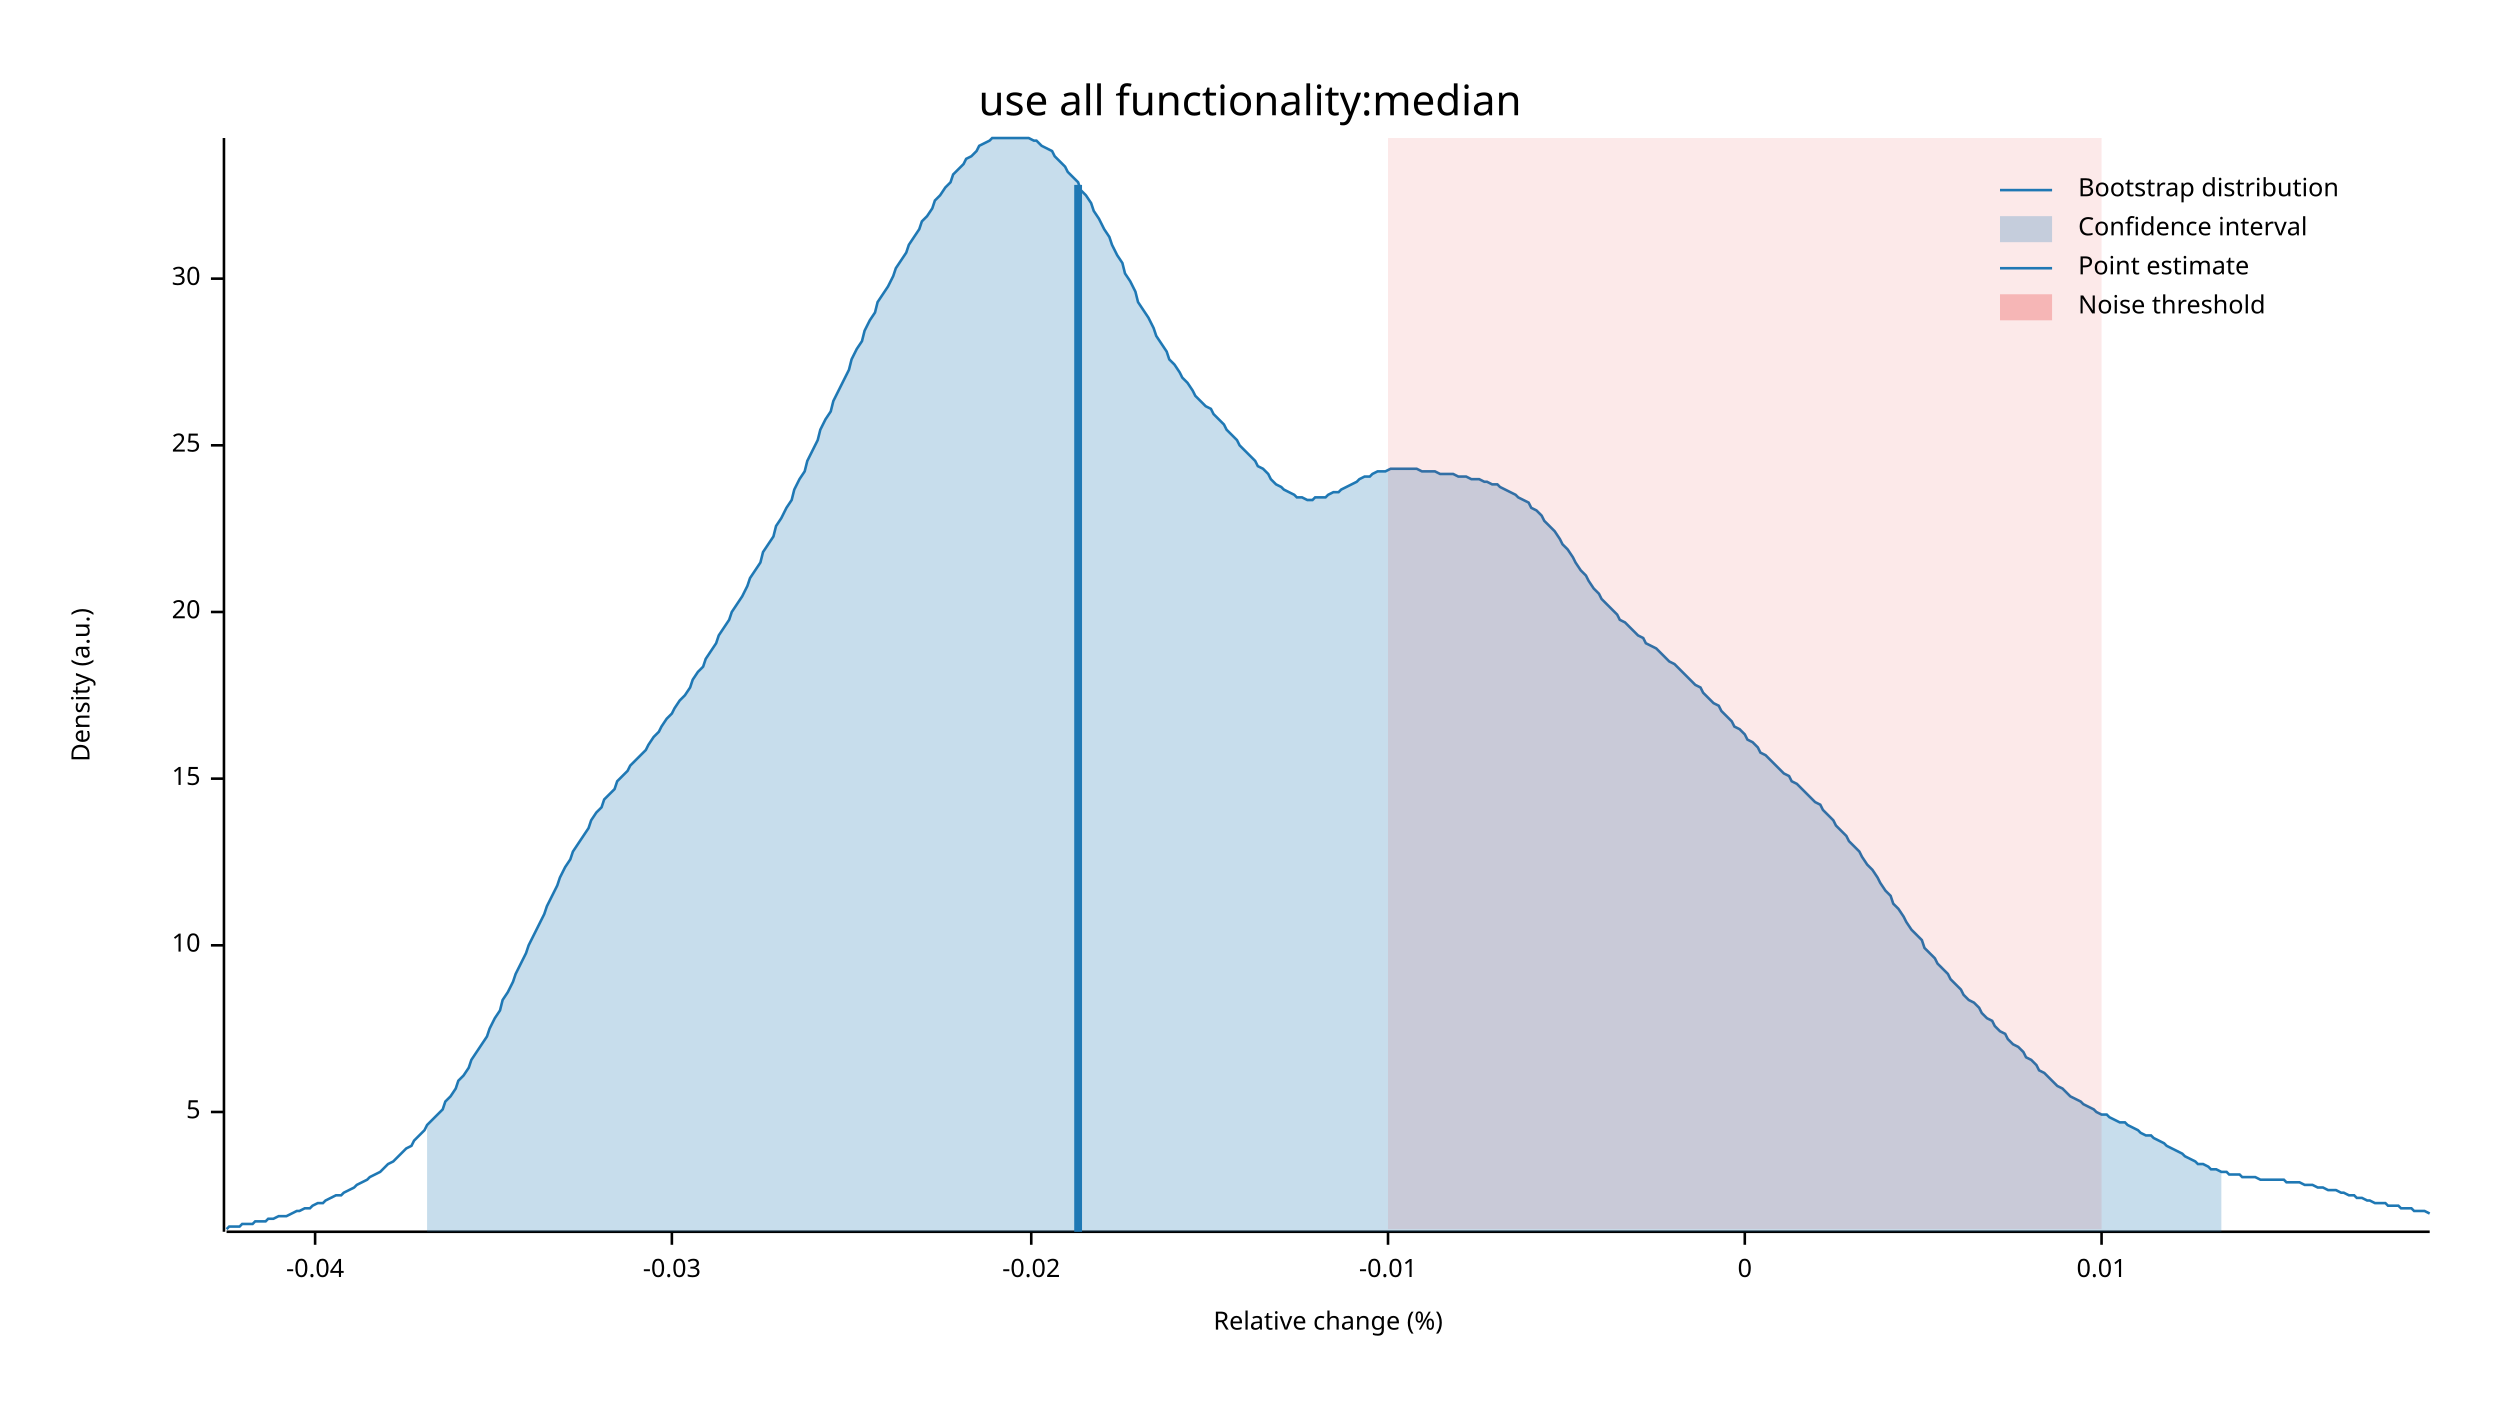
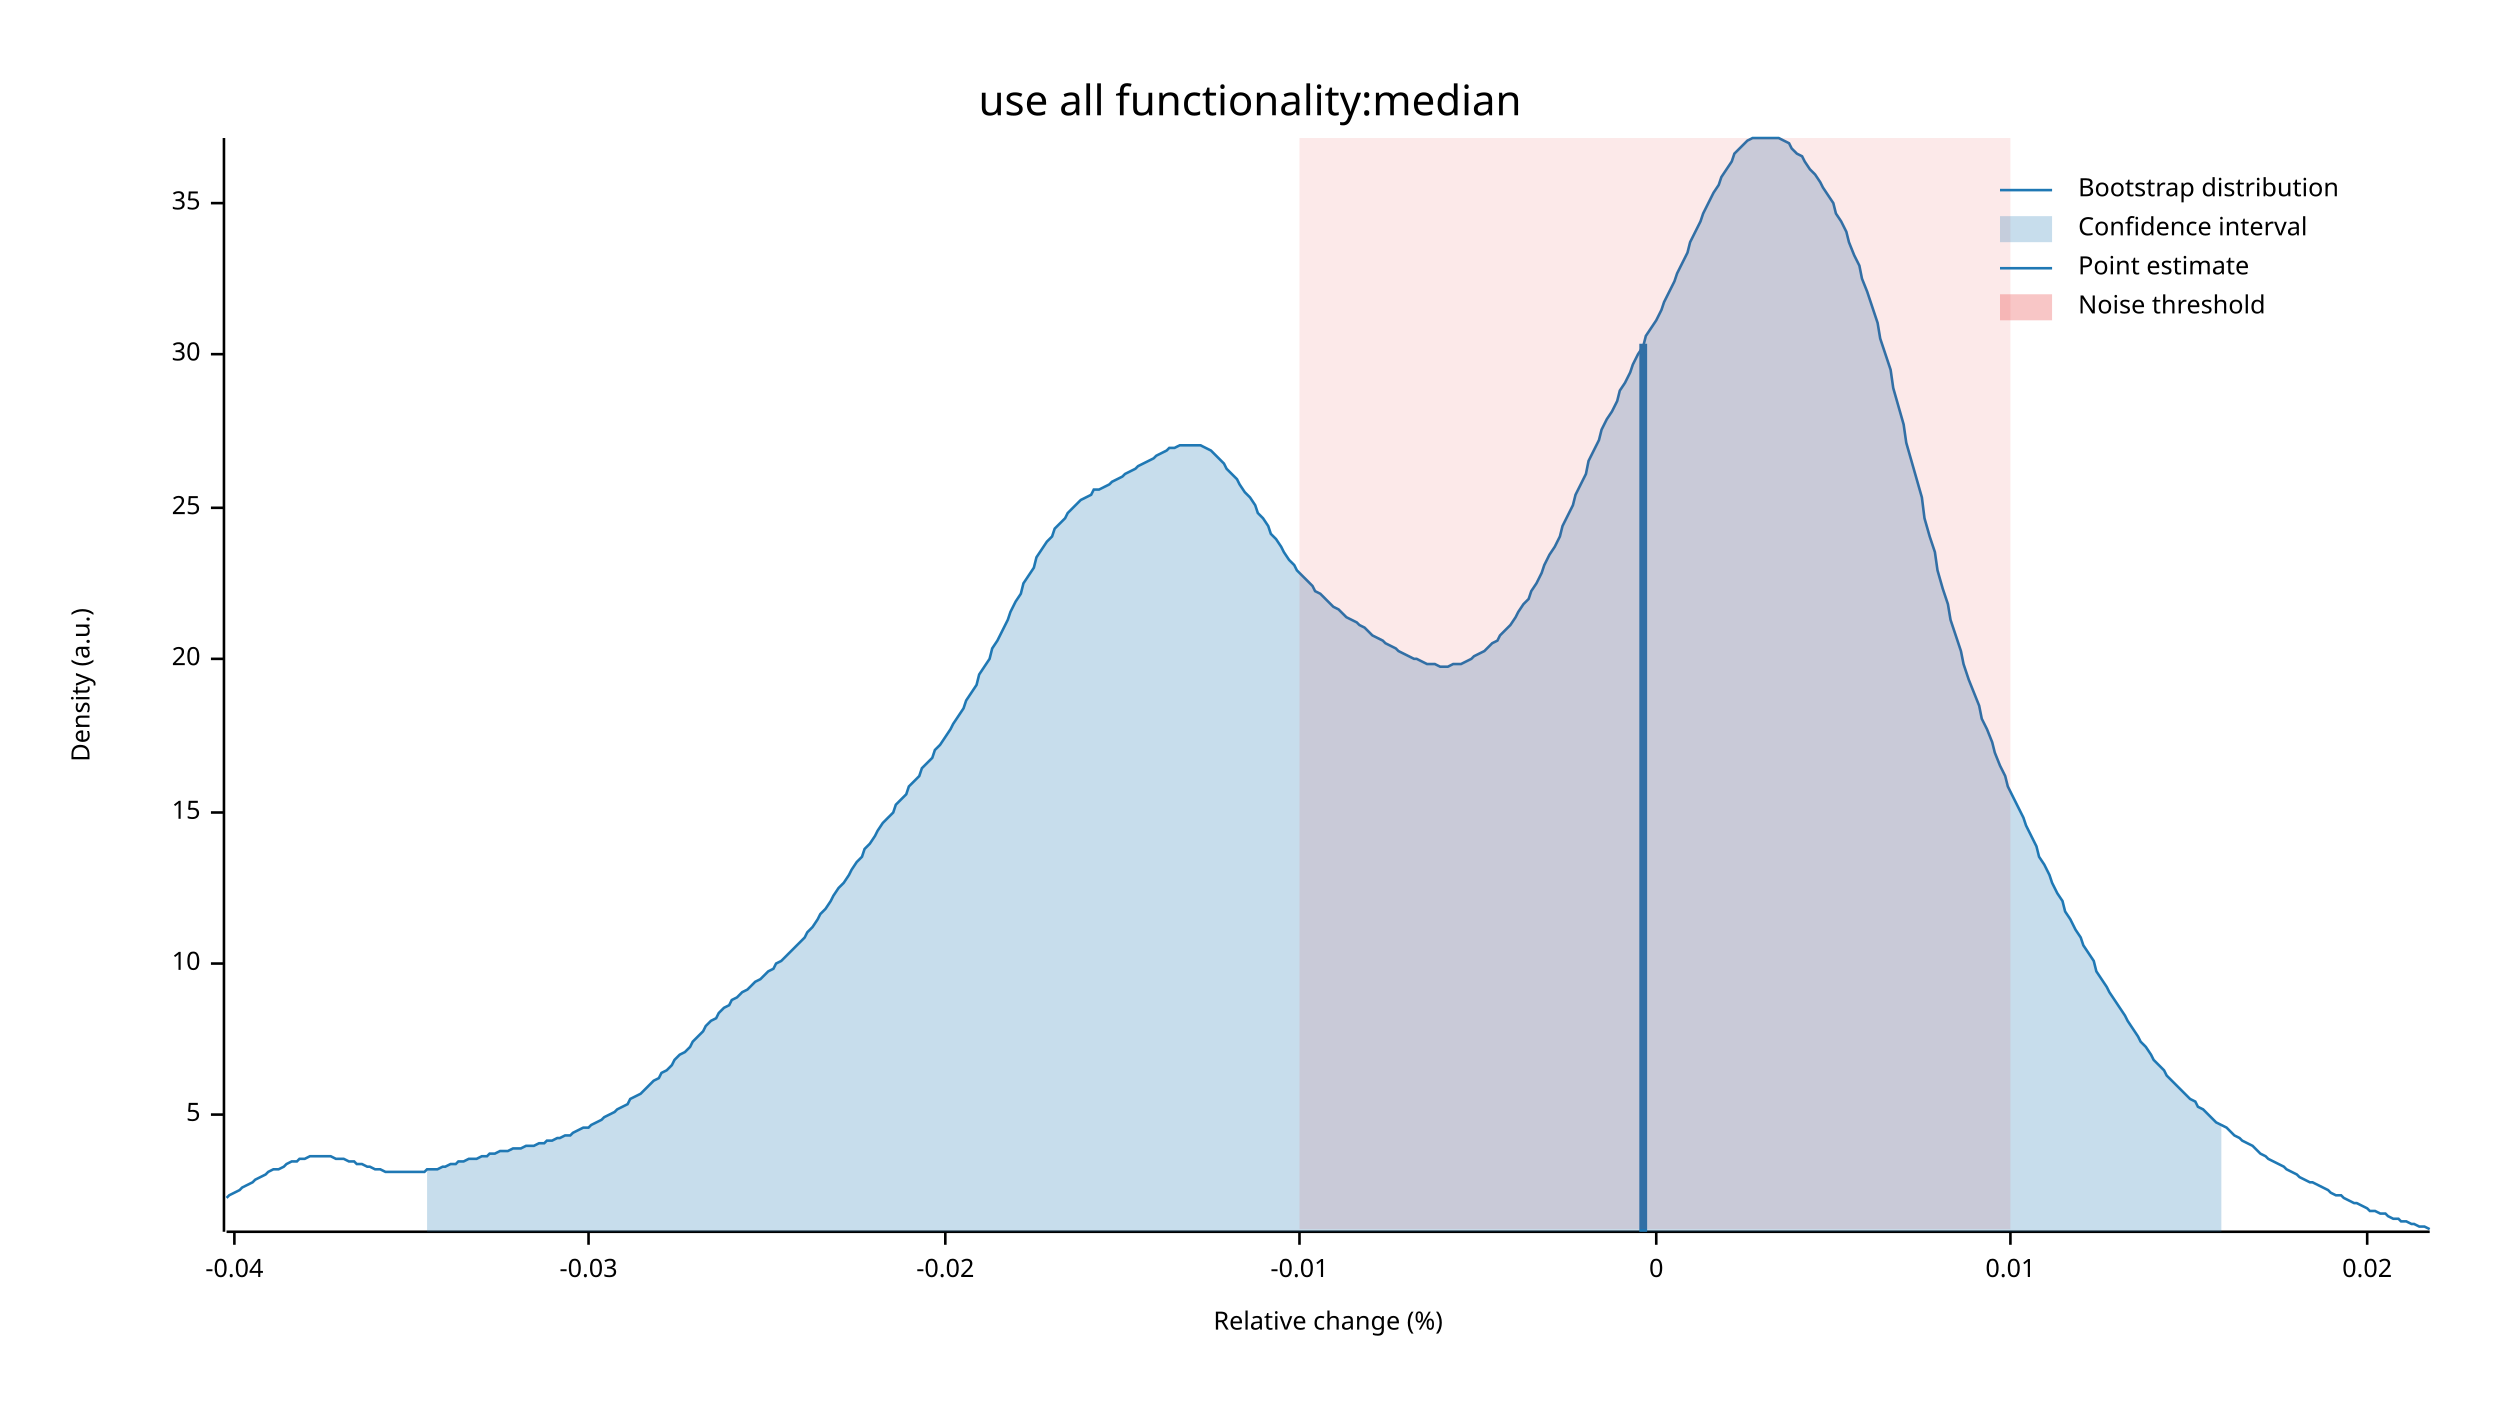
<svg xmlns="http://www.w3.org/2000/svg" width="960" height="540">
  <text x="480" y="32" dy="0.76em" text-anchor="middle" font-family="sans-serif" font-size="16.129" opacity="1" fill="#000000">
use all functionality:median
</text>
  <text x="27" y="263" dy="0.76em" text-anchor="middle" font-family="sans-serif" font-size="9.677" opacity="1" fill="#000000" transform="rotate(270, 27, 263)">
Density (a.u.)
</text>
  <text x="510" y="513" dy="-0.5ex" text-anchor="middle" font-family="sans-serif" font-size="9.677" opacity="1" fill="#000000">
Relative change (%)
</text>
  <polyline fill="none" opacity="1" stroke="#000000" stroke-width="1" points="86,53 86,473 " />
-   <text x="77" y="427" dy="0.5ex" text-anchor="end" font-family="sans-serif" font-size="9.677" opacity="1" fill="#000000">
+   <text x="77" y="428" dy="0.5ex" text-anchor="end" font-family="sans-serif" font-size="9.677" opacity="1" fill="#000000">
5
</text>
-   <polyline fill="none" opacity="1" stroke="#000000" stroke-width="1" points="81,427 86,427 " />
-   <text x="77" y="363" dy="0.5ex" text-anchor="end" font-family="sans-serif" font-size="9.677" opacity="1" fill="#000000">
+   <polyline fill="none" opacity="1" stroke="#000000" stroke-width="1" points="81,428 86,428 " />
+   <text x="77" y="370" dy="0.5ex" text-anchor="end" font-family="sans-serif" font-size="9.677" opacity="1" fill="#000000">
10
</text>
-   <polyline fill="none" opacity="1" stroke="#000000" stroke-width="1" points="81,363 86,363 " />
-   <text x="77" y="299" dy="0.5ex" text-anchor="end" font-family="sans-serif" font-size="9.677" opacity="1" fill="#000000">
+   <polyline fill="none" opacity="1" stroke="#000000" stroke-width="1" points="81,370 86,370 " />
+   <text x="77" y="312" dy="0.5ex" text-anchor="end" font-family="sans-serif" font-size="9.677" opacity="1" fill="#000000">
15
</text>
-   <polyline fill="none" opacity="1" stroke="#000000" stroke-width="1" points="81,299 86,299 " />
-   <text x="77" y="235" dy="0.5ex" text-anchor="end" font-family="sans-serif" font-size="9.677" opacity="1" fill="#000000">
+   <polyline fill="none" opacity="1" stroke="#000000" stroke-width="1" points="81,312 86,312 " />
+   <text x="77" y="253" dy="0.5ex" text-anchor="end" font-family="sans-serif" font-size="9.677" opacity="1" fill="#000000">
20
</text>
-   <polyline fill="none" opacity="1" stroke="#000000" stroke-width="1" points="81,235 86,235 " />
-   <text x="77" y="171" dy="0.5ex" text-anchor="end" font-family="sans-serif" font-size="9.677" opacity="1" fill="#000000">
+   <polyline fill="none" opacity="1" stroke="#000000" stroke-width="1" points="81,253 86,253 " />
+   <text x="77" y="195" dy="0.5ex" text-anchor="end" font-family="sans-serif" font-size="9.677" opacity="1" fill="#000000">
25
</text>
-   <polyline fill="none" opacity="1" stroke="#000000" stroke-width="1" points="81,171 86,171 " />
-   <text x="77" y="107" dy="0.5ex" text-anchor="end" font-family="sans-serif" font-size="9.677" opacity="1" fill="#000000">
+   <polyline fill="none" opacity="1" stroke="#000000" stroke-width="1" points="81,195 86,195 " />
+   <text x="77" y="136" dy="0.5ex" text-anchor="end" font-family="sans-serif" font-size="9.677" opacity="1" fill="#000000">
30
</text>
-   <polyline fill="none" opacity="1" stroke="#000000" stroke-width="1" points="81,107 86,107 " />
+   <polyline fill="none" opacity="1" stroke="#000000" stroke-width="1" points="81,136 86,136 " />
+   <text x="77" y="78" dy="0.5ex" text-anchor="end" font-family="sans-serif" font-size="9.677" opacity="1" fill="#000000">
+ 35
+ </text>
+   <polyline fill="none" opacity="1" stroke="#000000" stroke-width="1" points="81,78 86,78 " />
  <polyline fill="none" opacity="1" stroke="#000000" stroke-width="1" points="87,473 933,473 " />
-   <text x="121" y="483" dy="0.76em" text-anchor="middle" font-family="sans-serif" font-size="9.677" opacity="1" fill="#000000">
+   <text x="90" y="483" dy="0.76em" text-anchor="middle" font-family="sans-serif" font-size="9.677" opacity="1" fill="#000000">
-0.04
</text>
-   <polyline fill="none" opacity="1" stroke="#000000" stroke-width="1" points="121,473 121,478 " />
-   <text x="258" y="483" dy="0.76em" text-anchor="middle" font-family="sans-serif" font-size="9.677" opacity="1" fill="#000000">
+   <polyline fill="none" opacity="1" stroke="#000000" stroke-width="1" points="90,473 90,478 " />
+   <text x="226" y="483" dy="0.76em" text-anchor="middle" font-family="sans-serif" font-size="9.677" opacity="1" fill="#000000">
-0.03
</text>
-   <polyline fill="none" opacity="1" stroke="#000000" stroke-width="1" points="258,473 258,478 " />
-   <text x="396" y="483" dy="0.76em" text-anchor="middle" font-family="sans-serif" font-size="9.677" opacity="1" fill="#000000">
+   <polyline fill="none" opacity="1" stroke="#000000" stroke-width="1" points="226,473 226,478 " />
+   <text x="363" y="483" dy="0.76em" text-anchor="middle" font-family="sans-serif" font-size="9.677" opacity="1" fill="#000000">
-0.02
</text>
-   <polyline fill="none" opacity="1" stroke="#000000" stroke-width="1" points="396,473 396,478 " />
-   <text x="533" y="483" dy="0.76em" text-anchor="middle" font-family="sans-serif" font-size="9.677" opacity="1" fill="#000000">
+   <polyline fill="none" opacity="1" stroke="#000000" stroke-width="1" points="363,473 363,478 " />
+   <text x="499" y="483" dy="0.76em" text-anchor="middle" font-family="sans-serif" font-size="9.677" opacity="1" fill="#000000">
-0.01
</text>
-   <polyline fill="none" opacity="1" stroke="#000000" stroke-width="1" points="533,473 533,478 " />
-   <text x="670" y="483" dy="0.76em" text-anchor="middle" font-family="sans-serif" font-size="9.677" opacity="1" fill="#000000">
+   <polyline fill="none" opacity="1" stroke="#000000" stroke-width="1" points="499,473 499,478 " />
+   <text x="636" y="483" dy="0.76em" text-anchor="middle" font-family="sans-serif" font-size="9.677" opacity="1" fill="#000000">
0
</text>
-   <polyline fill="none" opacity="1" stroke="#000000" stroke-width="1" points="670,473 670,478 " />
-   <text x="807" y="483" dy="0.76em" text-anchor="middle" font-family="sans-serif" font-size="9.677" opacity="1" fill="#000000">
+   <polyline fill="none" opacity="1" stroke="#000000" stroke-width="1" points="636,473 636,478 " />
+   <text x="772" y="483" dy="0.76em" text-anchor="middle" font-family="sans-serif" font-size="9.677" opacity="1" fill="#000000">
0.01
</text>
-   <polyline fill="none" opacity="1" stroke="#000000" stroke-width="1" points="807,473 807,478 " />
-   <polyline fill="none" opacity="1" stroke="#1F78B4" stroke-width="1" points="87,472 88,471 90,471 92,471 93,470 95,470 97,470 98,469 100,469 102,469 103,468 105,468 107,467 109,467 110,467 112,466 114,465 115,465 117,464 119,464 120,463 122,462 124,462 125,461 127,460 129,459 131,459 132,458 134,457 136,456 137,455 139,454 141,453 142,452 144,451 146,450 148,448 149,447 151,446 153,444 154,443 156,441 158,440 159,438 161,436 163,434 164,432 166,430 168,428 170,426 171,423 173,421 175,418 176,415 178,413 180,410 181,407 183,404 185,401 187,398 188,395 190,391 192,388 193,384 195,381 197,377 198,374 200,370 202,366 203,363 205,359 207,355 209,351 210,348 212,344 214,340 215,337 217,333 219,330 220,327 222,324 224,321 226,318 227,315 229,312 231,310 232,307 234,305 236,303 237,300 239,298 241,296 242,294 244,292 246,290 248,288 249,286 251,283 253,281 254,279 256,276 258,274 259,272 261,269 263,267 265,264 266,261 268,258 270,256 271,253 273,250 275,247 276,244 278,241 280,238 281,235 283,232 285,229 287,225 288,222 290,219 292,216 293,212 295,209 297,206 298,202 300,199 302,195 304,192 305,188 307,184 309,181 310,177 312,173 314,169 315,165 317,161 319,158 320,154 322,150 324,146 326,142 327,138 329,134 331,131 332,127 334,123 336,120 337,116 339,113 341,110 343,106 344,103 346,100 348,97 349,94 351,91 353,88 354,85 356,83 358,80 359,77 361,75 363,72 365,70 366,67 368,65 370,63 371,61 373,60 375,58 376,56 378,55 380,54 381,53 383,53 385,53 387,53 388,53 390,53 392,53 393,53 395,53 397,54 398,54 400,56 402,57 404,58 405,60 407,62 409,64 410,66 412,68 414,70 415,73 417,75 419,78 420,81 422,84 424,88 426,91 427,94 429,98 431,101 432,105 434,108 436,112 437,116 439,119 441,122 443,126 444,129 446,132 448,135 449,138 451,140 453,143 454,145 456,147 458,150 459,152 461,154 463,156 465,157 466,159 468,161 470,163 471,165 473,167 475,169 476,171 478,173 480,175 482,177 483,179 485,180 487,182 488,184 490,186 492,187 493,188 495,189 497,190 498,191 500,191 502,192 504,192 505,191 507,191 509,191 510,190 512,189 514,189 515,188 517,187 519,186 521,185 522,184 524,183 526,183 527,182 529,181 531,181 532,181 534,180 536,180 537,180 539,180 541,180 543,180 544,180 546,181 548,181 549,181 551,181 553,182 554,182 556,182 558,182 560,183 561,183 563,183 565,184 566,184 568,184 570,185 571,185 573,186 575,186 576,187 578,188 580,189 582,190 583,191 585,192 587,193 588,195 590,196 592,198 593,200 595,202 597,204 599,207 600,209 602,211 604,214 605,216 607,219 609,221 610,223 612,226 614,228 615,230 617,232 619,234 621,236 622,238 624,239 626,241 627,242 629,244 631,245 632,247 634,248 636,249 638,251 639,252 641,254 643,255 644,256 646,258 648,260 649,261 651,263 653,264 654,266 656,268 658,270 660,271 661,273 663,275 665,277 666,279 668,280 670,282 671,284 673,285 675,287 676,289 678,290 680,292 682,294 683,295 685,297 687,298 688,300 690,301 692,303 693,304 695,306 697,308 699,309 700,311 702,313 704,315 705,317 707,319 709,321 710,323 712,325 714,327 715,329 717,332 719,334 721,337 722,339 724,342 726,344 727,347 729,349 731,352 732,354 734,357 736,359 738,361 739,364 741,366 743,368 744,370 746,372 748,374 749,376 751,378 753,380 754,382 756,384 758,385 760,387 761,389 763,391 765,392 766,394 768,396 770,397 771,399 773,401 775,402 777,404 778,406 780,407 782,409 783,411 785,412 787,414 788,415 790,417 792,418 793,419 795,421 797,422 799,423 800,424 802,425 804,426 805,427 807,428 809,428 810,429 812,430 814,431 816,431 817,432 819,433 821,434 822,435 824,436 826,436 827,437 829,438 831,439 832,440 834,441 836,442 838,443 839,444 841,445 843,446 844,447 846,447 848,448 849,449 851,449 853,450 855,450 856,451 858,451 860,451 861,452 863,452 865,452 866,452 868,453 870,453 871,453 873,453 875,453 877,453 878,454 880,454 882,454 883,454 885,455 887,455 888,455 890,456 892,456 894,457 895,457 897,457 899,458 900,458 902,459 904,459 905,460 907,460 909,461 910,461 912,462 914,462 916,462 917,463 919,463 921,463 922,464 924,464 926,464 927,465 929,465 931,465 933,466 " />
-   <polygon opacity="0.25" fill="#1F78B4" points="164,432 166,430 168,428 170,426 171,423 173,421 175,418 176,415 178,413 180,410 181,407 183,404 185,401 187,398 188,395 190,391 192,388 193,384 195,381 197,377 198,374 200,370 202,366 203,363 205,359 207,355 209,351 210,348 212,344 214,340 215,337 217,333 219,330 220,327 222,324 224,321 226,318 227,315 229,312 231,310 232,307 234,305 236,303 237,300 239,298 241,296 242,294 244,292 246,290 248,288 249,286 251,283 253,281 254,279 256,276 258,274 259,272 261,269 263,267 265,264 266,261 268,258 270,256 271,253 273,250 275,247 276,244 278,241 280,238 281,235 283,232 285,229 287,225 288,222 290,219 292,216 293,212 295,209 297,206 298,202 300,199 302,195 304,192 305,188 307,184 309,181 310,177 312,173 314,169 315,165 317,161 319,158 320,154 322,150 324,146 326,142 327,138 329,134 331,131 332,127 334,123 336,120 337,116 339,113 341,110 343,106 344,103 346,100 348,97 349,94 351,91 353,88 354,85 356,83 358,80 359,77 361,75 363,72 365,70 366,67 368,65 370,63 371,61 373,60 375,58 376,56 378,55 380,54 381,53 383,53 385,53 387,53 388,53 390,53 392,53 393,53 395,53 397,54 398,54 400,56 402,57 404,58 405,60 407,62 409,64 410,66 412,68 414,70 415,73 417,75 419,78 420,81 422,84 424,88 426,91 427,94 429,98 431,101 432,105 434,108 436,112 437,116 439,119 441,122 443,126 444,129 446,132 448,135 449,138 451,140 453,143 454,145 456,147 458,150 459,152 461,154 463,156 465,157 466,159 468,161 470,163 471,165 473,167 475,169 476,171 478,173 480,175 482,177 483,179 485,180 487,182 488,184 490,186 492,187 493,188 495,189 497,190 498,191 500,191 502,192 504,192 505,191 507,191 509,191 510,190 512,189 514,189 515,188 517,187 519,186 521,185 522,184 524,183 526,183 527,182 529,181 531,181 532,181 534,180 536,180 537,180 539,180 541,180 543,180 544,180 546,181 548,181 549,181 551,181 553,182 554,182 556,182 558,182 560,183 561,183 563,183 565,184 566,184 568,184 570,185 571,185 573,186 575,186 576,187 578,188 580,189 582,190 583,191 585,192 587,193 588,195 590,196 592,198 593,200 595,202 597,204 599,207 600,209 602,211 604,214 605,216 607,219 609,221 610,223 612,226 614,228 615,230 617,232 619,234 621,236 622,238 624,239 626,241 627,242 629,244 631,245 632,247 634,248 636,249 638,251 639,252 641,254 643,255 644,256 646,258 648,260 649,261 651,263 653,264 654,266 656,268 658,270 660,271 661,273 663,275 665,277 666,279 668,280 670,282 671,284 673,285 675,287 676,289 678,290 680,292 682,294 683,295 685,297 687,298 688,300 690,301 692,303 693,304 695,306 697,308 699,309 700,311 702,313 704,315 705,317 707,319 709,321 710,323 712,325 714,327 715,329 717,332 719,334 721,337 722,339 724,342 726,344 727,347 729,349 731,352 732,354 734,357 736,359 738,361 739,364 741,366 743,368 744,370 746,372 748,374 749,376 751,378 753,380 754,382 756,384 758,385 760,387 761,389 763,391 765,392 766,394 768,396 770,397 771,399 773,401 775,402 777,404 778,406 780,407 782,409 783,411 785,412 787,414 788,415 790,417 792,418 793,419 795,421 797,422 799,423 800,424 802,425 804,426 805,427 807,428 809,428 810,429 812,430 814,431 816,431 817,432 819,433 821,434 822,435 824,436 826,436 827,437 829,438 831,439 832,440 834,441 836,442 838,443 839,444 841,445 843,446 844,447 846,447 848,448 849,449 851,449 853,450 853,473 164,473 " />
-   <polyline fill="none" opacity="1" stroke="#1F78B4" stroke-width="3" points="414,473 414,71 " />
-   <rect x="533" y="53" width="274" height="419" opacity="0.1" fill="#E31A1C" stroke="none" />
+   <polyline fill="none" opacity="1" stroke="#000000" stroke-width="1" points="772,473 772,478 " />
+   <text x="909" y="483" dy="0.76em" text-anchor="middle" font-family="sans-serif" font-size="9.677" opacity="1" fill="#000000">
+ 0.02
+ </text>
+   <polyline fill="none" opacity="1" stroke="#000000" stroke-width="1" points="909,473 909,478 " />
+   <polyline fill="none" opacity="1" stroke="#1F78B4" stroke-width="1" points="87,460 88,459 90,458 92,457 93,456 95,455 97,454 98,453 100,452 102,451 103,450 105,449 107,449 109,448 110,447 112,446 114,446 115,445 117,445 119,444 120,444 122,444 124,444 125,444 127,444 129,445 131,445 132,445 134,446 136,446 137,447 139,447 141,448 142,448 144,449 146,449 148,450 149,450 151,450 153,450 154,450 156,450 158,450 159,450 161,450 163,450 164,449 166,449 168,449 170,448 171,448 173,447 175,447 176,446 178,446 180,445 181,445 183,445 185,444 187,444 188,443 190,443 192,442 193,442 195,442 197,441 198,441 200,441 202,440 203,440 205,440 207,439 209,439 210,438 212,438 214,437 215,437 217,436 219,436 220,435 222,434 224,433 226,433 227,432 229,431 231,430 232,429 234,428 236,427 237,426 239,425 241,424 242,422 244,421 246,420 248,418 249,417 251,415 253,414 254,412 256,411 258,409 259,407 261,405 263,404 265,402 266,400 268,398 270,396 271,394 273,392 275,391 276,389 278,387 280,386 281,384 283,383 285,381 287,380 288,379 290,377 292,376 293,375 295,373 297,372 298,370 300,369 302,367 304,365 305,364 307,362 309,360 310,358 312,356 314,353 315,351 317,349 319,346 320,344 322,341 324,339 326,336 327,334 329,331 331,329 332,326 334,324 336,321 337,319 339,316 341,314 343,312 344,309 346,307 348,305 349,302 351,300 353,298 354,295 356,293 358,291 359,288 361,286 363,283 365,280 366,278 368,275 370,272 371,269 373,266 375,263 376,259 378,256 380,253 381,249 383,246 385,242 387,238 388,235 390,231 392,228 393,224 395,221 397,218 398,214 400,211 402,208 404,206 405,203 407,201 409,199 410,197 412,195 414,193 415,192 417,191 419,190 420,188 422,188 424,187 426,186 427,185 429,184 431,183 432,182 434,181 436,180 437,179 439,178 441,177 443,176 444,175 446,174 448,173 449,172 451,172 453,171 454,171 456,171 458,171 459,171 461,171 463,172 465,173 466,174 468,176 470,178 471,180 473,182 475,184 476,186 478,189 480,191 482,194 483,197 485,199 487,202 488,205 490,207 492,210 493,212 495,215 497,217 498,219 500,221 502,223 504,225 505,227 507,228 509,230 510,231 512,233 514,234 515,235 517,237 519,238 521,239 522,240 524,241 526,243 527,244 529,245 531,246 532,247 534,248 536,249 537,250 539,251 541,252 543,253 544,253 546,254 548,255 549,255 551,255 553,256 554,256 556,256 558,255 560,255 561,255 563,254 565,253 566,252 568,251 570,250 571,249 573,247 575,246 576,244 578,242 580,240 582,237 583,235 585,232 587,230 588,227 590,224 592,220 593,217 595,213 597,210 599,206 600,202 602,198 604,194 605,190 607,186 609,182 610,177 612,173 614,169 615,165 617,161 619,158 621,154 622,150 624,147 626,143 627,140 629,136 631,133 632,129 634,126 636,123 638,119 639,116 641,112 643,108 644,105 646,101 648,97 649,93 651,89 653,85 654,82 656,78 658,74 660,71 661,68 663,65 665,62 666,59 668,57 670,55 671,54 673,53 675,53 676,53 678,53 680,53 682,53 683,53 685,54 687,55 688,57 690,59 692,60 693,62 695,65 697,67 699,70 700,72 702,75 704,78 705,82 707,85 709,89 710,93 712,98 714,102 715,107 717,112 719,118 721,124 722,130 724,136 726,142 727,149 729,156 731,163 732,170 734,177 736,184 738,191 739,199 741,206 743,212 744,219 746,226 748,232 749,238 751,244 753,250 754,255 756,261 758,266 760,271 761,276 763,280 765,285 766,289 768,294 770,298 771,302 773,306 775,310 777,314 778,317 780,321 782,325 783,329 785,332 787,336 788,339 790,343 792,346 793,350 795,353 797,357 799,360 800,363 802,366 804,369 805,373 807,376 809,379 810,381 812,384 814,387 816,390 817,392 819,395 821,398 822,400 824,402 826,405 827,407 829,409 831,411 832,413 834,415 836,417 838,419 839,420 841,422 843,423 844,425 846,426 848,428 849,429 851,431 853,432 855,433 856,434 858,436 860,437 861,438 863,439 865,440 866,441 868,443 870,444 871,445 873,446 875,447 877,448 878,449 880,450 882,451 883,452 885,453 887,454 888,454 890,455 892,456 894,457 895,458 897,459 899,459 900,460 902,461 904,462 905,462 907,463 909,464 910,465 912,465 914,466 916,466 917,467 919,468 921,468 922,469 924,469 926,470 927,470 929,471 931,471 933,472 " />
+   <polygon opacity="0.25" fill="#1F78B4" points="164,449 166,449 168,449 170,448 171,448 173,447 175,447 176,446 178,446 180,445 181,445 183,445 185,444 187,444 188,443 190,443 192,442 193,442 195,442 197,441 198,441 200,441 202,440 203,440 205,440 207,439 209,439 210,438 212,438 214,437 215,437 217,436 219,436 220,435 222,434 224,433 226,433 227,432 229,431 231,430 232,429 234,428 236,427 237,426 239,425 241,424 242,422 244,421 246,420 248,418 249,417 251,415 253,414 254,412 256,411 258,409 259,407 261,405 263,404 265,402 266,400 268,398 270,396 271,394 273,392 275,391 276,389 278,387 280,386 281,384 283,383 285,381 287,380 288,379 290,377 292,376 293,375 295,373 297,372 298,370 300,369 302,367 304,365 305,364 307,362 309,360 310,358 312,356 314,353 315,351 317,349 319,346 320,344 322,341 324,339 326,336 327,334 329,331 331,329 332,326 334,324 336,321 337,319 339,316 341,314 343,312 344,309 346,307 348,305 349,302 351,300 353,298 354,295 356,293 358,291 359,288 361,286 363,283 365,280 366,278 368,275 370,272 371,269 373,266 375,263 376,259 378,256 380,253 381,249 383,246 385,242 387,238 388,235 390,231 392,228 393,224 395,221 397,218 398,214 400,211 402,208 404,206 405,203 407,201 409,199 410,197 412,195 414,193 415,192 417,191 419,190 420,188 422,188 424,187 426,186 427,185 429,184 431,183 432,182 434,181 436,180 437,179 439,178 441,177 443,176 444,175 446,174 448,173 449,172 451,172 453,171 454,171 456,171 458,171 459,171 461,171 463,172 465,173 466,174 468,176 470,178 471,180 473,182 475,184 476,186 478,189 480,191 482,194 483,197 485,199 487,202 488,205 490,207 492,210 493,212 495,215 497,217 498,219 500,221 502,223 504,225 505,227 507,228 509,230 510,231 512,233 514,234 515,235 517,237 519,238 521,239 522,240 524,241 526,243 527,244 529,245 531,246 532,247 534,248 536,249 537,250 539,251 541,252 543,253 544,253 546,254 548,255 549,255 551,255 553,256 554,256 556,256 558,255 560,255 561,255 563,254 565,253 566,252 568,251 570,250 571,249 573,247 575,246 576,244 578,242 580,240 582,237 583,235 585,232 587,230 588,227 590,224 592,220 593,217 595,213 597,210 599,206 600,202 602,198 604,194 605,190 607,186 609,182 610,177 612,173 614,169 615,165 617,161 619,158 621,154 622,150 624,147 626,143 627,140 629,136 631,133 632,129 634,126 636,123 638,119 639,116 641,112 643,108 644,105 646,101 648,97 649,93 651,89 653,85 654,82 656,78 658,74 660,71 661,68 663,65 665,62 666,59 668,57 670,55 671,54 673,53 675,53 676,53 678,53 680,53 682,53 683,53 685,54 687,55 688,57 690,59 692,60 693,62 695,65 697,67 699,70 700,72 702,75 704,78 705,82 707,85 709,89 710,93 712,98 714,102 715,107 717,112 719,118 721,124 722,130 724,136 726,142 727,149 729,156 731,163 732,170 734,177 736,184 738,191 739,199 741,206 743,212 744,219 746,226 748,232 749,238 751,244 753,250 754,255 756,261 758,266 760,271 761,276 763,280 765,285 766,289 768,294 770,298 771,302 773,306 775,310 777,314 778,317 780,321 782,325 783,329 785,332 787,336 788,339 790,343 792,346 793,350 795,353 797,357 799,360 800,363 802,366 804,369 805,373 807,376 809,379 810,381 812,384 814,387 816,390 817,392 819,395 821,398 822,400 824,402 826,405 827,407 829,409 831,411 832,413 834,415 836,417 838,419 839,420 841,422 843,423 844,425 846,426 848,428 849,429 851,431 853,432 853,473 164,473 " />
+   <polyline fill="none" opacity="1" stroke="#1F78B4" stroke-width="3" points="631,473 631,132 " />
+   <rect x="499" y="53" width="273" height="419" opacity="0.1" fill="#E31A1C" stroke="none" />
  <text x="798" y="68" dy="0.76em" text-anchor="start" font-family="sans-serif" font-size="9.677" opacity="1" fill="#000000">
Bootstrap distribution
</text>
  <text x="798" y="83" dy="0.76em" text-anchor="start" font-family="sans-serif" font-size="9.677" opacity="1" fill="#000000">
Confidence interval
</text>
  <text x="798" y="98" dy="0.76em" text-anchor="start" font-family="sans-serif" font-size="9.677" opacity="1" fill="#000000">
Point estimate
</text>
  <text x="798" y="113" dy="0.76em" text-anchor="start" font-family="sans-serif" font-size="9.677" opacity="1" fill="#000000">
Noise threshold
</text>
  <polyline fill="none" opacity="1" stroke="#1F78B4" stroke-width="1" points="768,73 788,73 " />
  <rect x="768" y="83" width="20" height="10" opacity="0.25" fill="#1F78B4" stroke="none" />
  <polyline fill="none" opacity="1" stroke="#1F78B4" stroke-width="1" points="768,103 788,103 " />
  <rect x="768" y="113" width="20" height="10" opacity="0.25" fill="#E31A1C" stroke="none" />
</svg>
